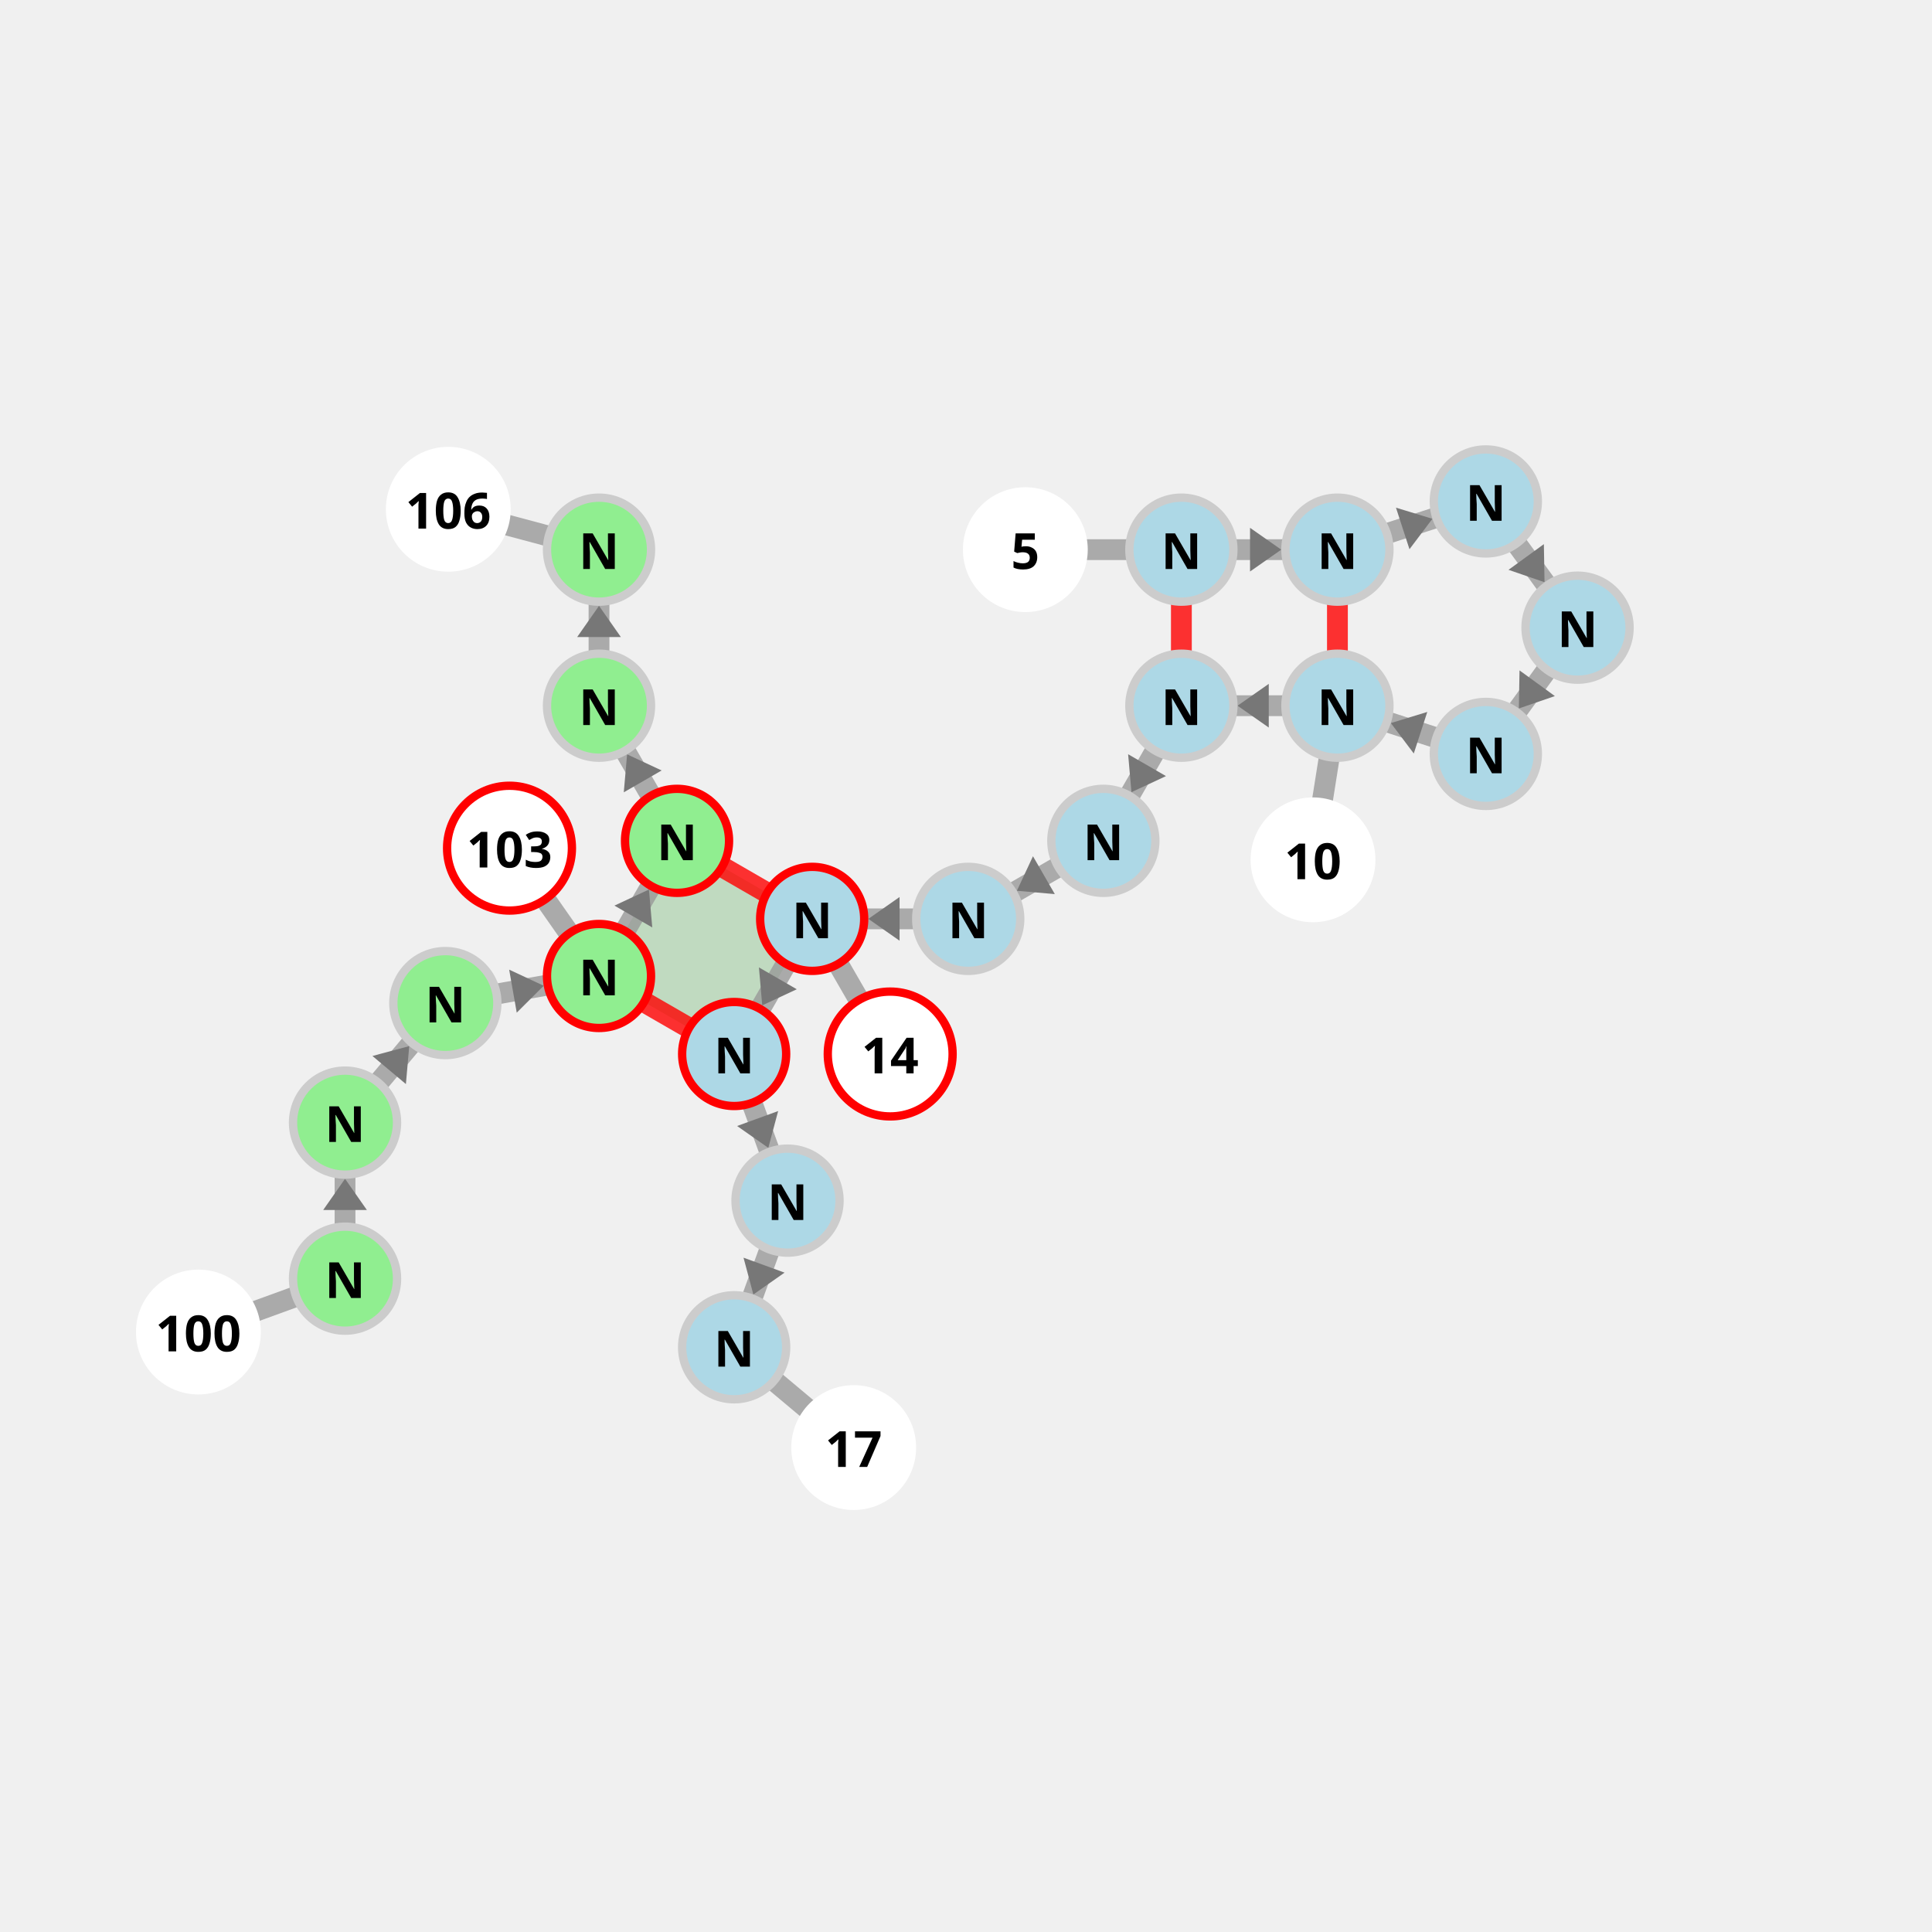
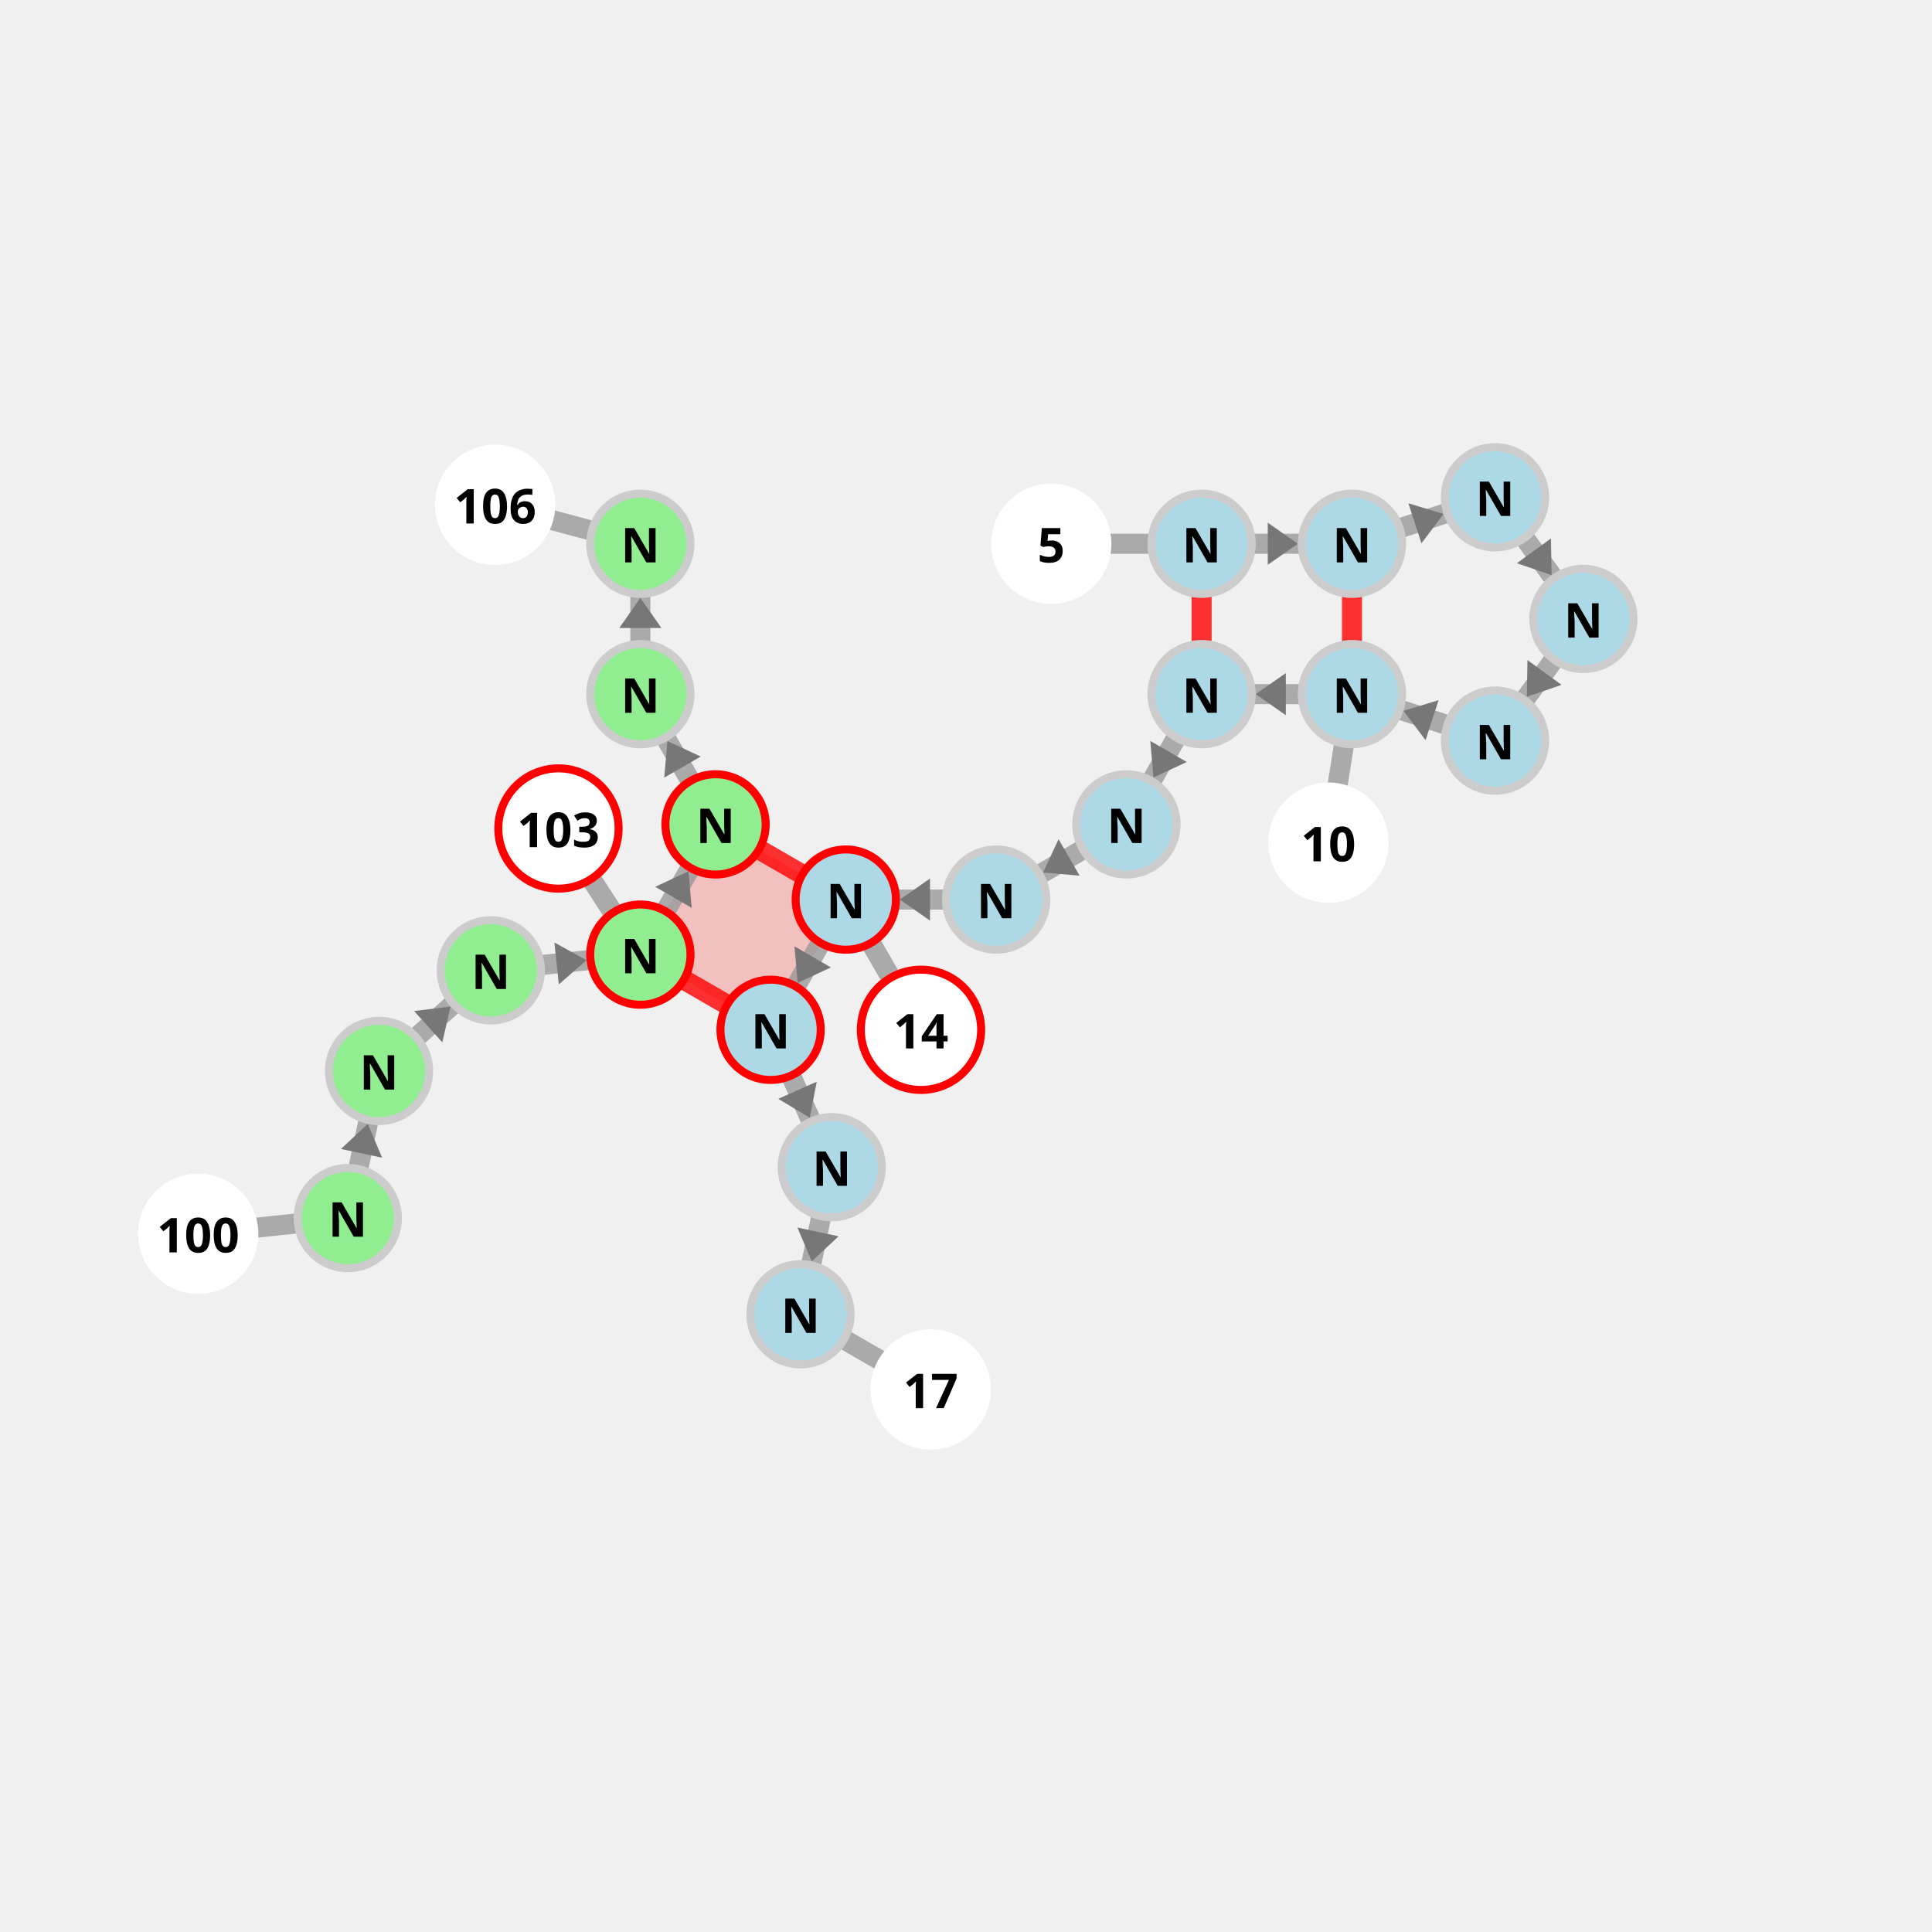
<svg xmlns="http://www.w3.org/2000/svg" viewBox="0 0 300 300">
  <style type="text/css">
 circle.fornac-node, polygon.fornac-node {
  stroke: #ccc;
  stroke-width: 0.8;
  opacity: 1;
  fill: white;
}

path.fornac-directionArrow {
  fill: #777;
  stroke: none;
  stroke-width: 0.8px;
}

g.fornac-plot {
    /* outline: 1px solid red; */
}

circle.fornac-node[base_type="a"] {
  fill: #dbdb8d;
}

circle.fornac-node[base_type="c"] {
  fill: #98df8a;
}

circle.fornac-node[base_type="g"] {
  fill: #ff9896;
}

circle.fornac-node[base_type="u"], circle.fornac-node[base_type="t"] {
  fill: #aec7e8;
}

.fornac-node &gt; text {
     pointer-events: none;
 }

circle.fornac-node[node_type="label"] {
    stroke: transparent;
    stroke-width: 0;
    fill: white;
    display: inline;
}

circle.fornac-node[node_type="protein"] {
    fill: gray;
    fill-opacity: 0.5;
    stroke-width: 4;
}

.fornac-selectedNode &gt; circle.fornac-node {
    stroke: red;
}

text.fornac-nodeLabel {
    font-weight: bold;
    font-family: Tahoma, Geneva, sans-serif;
    font-size: 0.4em;
    color: rgb(100,100,100);
    text-anchor: middle;
    alignment-baseline: middle;
    dominant-baseline: central;
    pointer-events: none;
    -webkit-touch-callout: none;
    -webkit-user-select: none;
    -khtml-user-select: none;
    -moz-user-select: none;
    -ms-user-select: none;
    user-select: none;
}

line.fornac-link {
  stroke: #999;
  stroke-opacity: 0.8;
  stroke-width: 2;
}

line.fornac-link[link_type="pseudoknot"] {
    stroke: red;
}

line.fornac-link[link_type="basepair"] {
  stroke: red;
}

line.fornac-link[link_type="intermolecule"] {
  stroke: blue;
}

line.fornac-link[link_type="chain_chain"] {
  stroke-dasharray: 3,3;
}

line.fornac-link[link_type="fake"] {
  stroke: green;
}

text.fornac-plotLabel {
    font-family: Tahoma, Geneva, sans-serif;
    font-weight: bolder;
    font-size: 1.2em;
    fill: rgba(200, 200, 200, 0.5);
    text-anchor: middle;
    alignment-baseline: central;
}

.fornac-transparent {
    fill: transparent;
    stroke-width: 0;
    stroke-opacity: 0;
    opacity: 0;
    visibility: hidden;
    pointer-events: none;
}

.fornac-dragLine {
  stroke: #999;
  stroke-width: 2;
  pointer-events: none;
}

.fornac-mouseEventHelper &gt; .extent {
  fill-opacity: .1;
  stroke: #fff;
  shape-rendering: crispEdges;
}

.d3-context-menu {
	position: absolute;
	display: none;
	background-color: #f2f2f2;
	border-radius: 4px;

	font-family: Arial, sans-serif;
	font-size: 14px;
	min-width: 150px;
	border: 1px solid #d4d4d4;

	z-index:1200;
}

.d3-context-menu ul {
	list-style-type: none;
	margin: 4px 0px;
	padding: 0px;
	cursor: default;
}

.d3-context-menu ul li {
	padding: 4px 16px;

	-webkit-touch-callout: none; /* iOS Safari */
	-webkit-user-select: none;   /* Chrome/Safari/Opera */
	-khtml-user-select: none;    /* Konqueror */
	-moz-user-select: none;      /* Firefox */
	-ms-user-select: none;       /* Internet Explorer/Edge */
	user-select: none;
}

.d3-context-menu ul li:hover {
	background-color: #4677f8;
	color: #fefefe;
}

.d3-context-menu-selected {
	background-color: #4677f8;
	color: #fefefe;
}

/*
	Header
*/

.d3-context-menu ul li.is-header
.d3-context-menu ul li.is-header:hover {
	background-color: #f2f2f2;
	color: #444;
	font-weight: bold;
	font-style: italic;
}

/*
	Disabled
*/

.d3-context-menu ul li.is-disabled
.d3-context-menu ul li.is-disabled:hover {
	background-color: #f2f2f2;
	color: #888;
	cursor: not-allowed;
}

/*
	Divider
*/

.d3-context-menu ul li.is-divider {
	padding: 0px 0px;
}

.d3-context-menu ul li.is-divider:hover {
	background-color: #f2f2f2;
}

.d3-context-menu ul hr {
	border: 0;
    height: 0;
    border-top: 1px solid rgba(0, 0, 0, 0.1);
    border-bottom: 1px solid rgba(255, 255, 255, 0.3);
}

/*# sourceMappingURL=fornac.css.map*/ 
</style>
-   <g class="fornac-plot" transform="translate(21.90713,-76.18627)scale(1.615371,1.615371)">
-     <polyline points="64.51,135.49 57.01,148.481 44.019,140.981 51.519,127.99 " style="fill:green;opacity:0.2" />
+   <g class="fornac-plot" transform="translate(30.90646,-71.24271)scale(1.556775,1.556775)">
+     <polyline points="64.51,135.49 57.01,148.481 44.019,140.981 51.519,127.99 " style="fill:red;opacity:0.2" />
    <g class="fornac-links">
      <line class="link fornac-link" x1="100" y1="100" x2="100" y2="115" link_type="basepair" pointer-events="all" />
      <line class="link fornac-link" x1="115" y1="100" x2="115" y2="115" link_type="basepair" pointer-events="all" />
      <line class="link fornac-link" x1="100" y1="100" x2="115" y2="100" link_type="backbone" pointer-events="all" />
      <line class="link fornac-link" x1="115" y1="100" x2="129.266" y2="95.365" link_type="backbone" pointer-events="all" />
      <line class="link fornac-link" x1="129.266" y1="95.365" x2="138.083" y2="107.5" link_type="backbone" pointer-events="all" />
      <line class="link fornac-link" x1="138.083" y1="107.5" x2="129.266" y2="119.635" link_type="backbone" pointer-events="all" />
      <line class="link fornac-link" x1="129.266" y1="119.635" x2="115" y2="115" link_type="backbone" pointer-events="all" />
      <line class="link fornac-link" x1="115" y1="115" x2="100" y2="115" link_type="backbone" pointer-events="all" />
      <line class="link fornac-link" x1="100" y1="115" x2="92.5" y2="127.99" link_type="backbone" pointer-events="all" />
      <line class="link fornac-link" x1="92.5" y1="127.99" x2="79.51" y2="135.49" link_type="backbone" pointer-events="all" />
      <line class="link fornac-link" x1="64.51" y1="135.49" x2="51.519" y2="127.99" link_type="basepair" pointer-events="all" />
      <line class="link fornac-link" x1="79.51" y1="135.49" x2="64.51" y2="135.49" link_type="backbone" pointer-events="all" />
      <line class="link fornac-link" x1="57.01" y1="148.481" x2="44.019" y2="140.981" link_type="basepair" pointer-events="all" />
      <line class="link fornac-link" x1="64.51" y1="135.49" x2="57.01" y2="148.481" link_type="backbone" pointer-events="all" />
-       <line class="link fornac-link" x1="57.01" y1="148.481" x2="62.14" y2="162.576" link_type="backbone" pointer-events="all" />
-       <line class="link fornac-link" x1="62.14" y1="162.576" x2="57.01" y2="176.672" link_type="backbone" pointer-events="all" />
-       <line class="link fornac-link" x1="19.605" y1="170.076" x2="19.605" y2="155.076" link_type="backbone" pointer-events="all" />
-       <line class="link fornac-link" x1="19.605" y1="155.076" x2="29.247" y2="143.585" link_type="backbone" pointer-events="all" />
-       <line class="link fornac-link" x1="29.247" y1="143.585" x2="44.019" y2="140.981" link_type="backbone" pointer-events="all" />
+       <line class="link fornac-link" x1="57.01" y1="148.481" x2="63.111" y2="162.184" link_type="backbone" pointer-events="all" />
+       <line class="link fornac-link" x1="63.111" y1="162.184" x2="59.992" y2="176.856" link_type="backbone" pointer-events="all" />
+       <line class="link fornac-link" x1="14.836" y1="167.258" x2="17.954" y2="152.586" link_type="backbone" pointer-events="all" />
+       <line class="link fornac-link" x1="17.954" y1="152.586" x2="29.101" y2="142.549" link_type="backbone" pointer-events="all" />
+       <line class="link fornac-link" x1="29.101" y1="142.549" x2="44.019" y2="140.981" link_type="backbone" pointer-events="all" />
      <line class="link fornac-link" x1="44.019" y1="140.981" x2="51.519" y2="127.99" link_type="backbone" pointer-events="all" />
      <line class="link fornac-link" x1="51.519" y1="127.99" x2="44.019" y2="115" link_type="backbone" pointer-events="all" />
      <line class="link fornac-link" x1="44.019" y1="115" x2="44.019" y2="100" link_type="backbone" pointer-events="all" />
      <line class="link fornac-link" x1="100" y1="100" x2="85" y2="100" link_type="label_link" pointer-events="all" />
      <line class="link fornac-link" x1="115" y1="100" x2="112.653" y2="85.185" link_type="label_link" pointer-events="all" style="display:none" />
      <line class="link fornac-link" x1="129.266" y1="95.365" x2="133.901" y2="81.099" link_type="label_link" pointer-events="all" style="display:none" />
      <line class="link fornac-link" x1="138.083" y1="107.5" x2="153.083" y2="107.5" link_type="label_link" pointer-events="all" style="display:none" />
      <line class="link fornac-link" x1="129.266" y1="119.635" x2="133.901" y2="133.901" link_type="label_link" pointer-events="all" style="display:none" />
      <line class="link fornac-link" x1="115" y1="115" x2="112.653" y2="129.815" link_type="label_link" pointer-events="all" />
      <line class="link fornac-link" x1="100" y1="115" x2="107.5" y2="127.99" link_type="label_link" pointer-events="all" style="display:none" />
      <line class="link fornac-link" x1="92.5" y1="127.99" x2="103.107" y2="138.597" link_type="label_link" pointer-events="all" style="display:none" />
      <line class="link fornac-link" x1="79.51" y1="135.49" x2="83.392" y2="149.979" link_type="label_link" pointer-events="all" style="display:none" />
      <line class="link fornac-link" x1="64.51" y1="135.49" x2="72.01" y2="148.481" link_type="label_link" pointer-events="all" />
-       <line class="link fornac-link" x1="57.01" y1="148.481" x2="71.953" y2="149.788" link_type="label_link" pointer-events="all" style="display:none" />
-       <line class="link fornac-link" x1="62.14" y1="162.576" x2="77.14" y2="162.576" link_type="label_link" pointer-events="all" style="display:none" />
-       <line class="link fornac-link" x1="57.01" y1="176.672" x2="68.5" y2="186.313" link_type="label_link" pointer-events="all" />
-       <line class="link fornac-link" x1="44.019" y1="184.172" x2="46.624" y2="198.944" link_type="label_link" pointer-events="all" style="display:none" />
-       <line class="link fornac-link" x1="29.247" y1="181.567" x2="21.747" y2="194.557" link_type="label_link" pointer-events="all" style="display:none" />
-       <line class="link fornac-link" x1="19.605" y1="170.076" x2="5.51" y2="175.206" link_type="label_link" pointer-events="all" />
-       <line class="link fornac-link" x1="19.605" y1="155.076" x2="5.51" y2="149.946" link_type="label_link" pointer-events="all" style="display:none" />
-       <line class="link fornac-link" x1="29.247" y1="143.585" x2="21.747" y2="130.595" link_type="label_link" pointer-events="all" style="display:none" />
-       <line class="link fornac-link" x1="44.019" y1="140.981" x2="35.416" y2="128.693" link_type="label_link" pointer-events="all" />
+       <line class="link fornac-link" x1="57.01" y1="148.481" x2="71.989" y2="149.266" link_type="label_link" pointer-events="all" style="display:none" />
+       <line class="link fornac-link" x1="63.111" y1="162.184" x2="78.028" y2="160.616" link_type="label_link" pointer-events="all" style="display:none" />
+       <line class="link fornac-link" x1="59.992" y1="176.856" x2="72.982" y2="184.356" link_type="label_link" pointer-events="all" />
+       <line class="link fornac-link" x1="48.845" y1="186.893" x2="54.946" y2="200.596" link_type="label_link" pointer-events="all" style="display:none" />
+       <line class="link fornac-link" x1="33.927" y1="188.461" x2="30.808" y2="203.133" link_type="label_link" pointer-events="all" style="display:none" />
+       <line class="link fornac-link" x1="20.937" y1="180.961" x2="9.789" y2="190.998" link_type="label_link" pointer-events="all" style="display:none" />
+       <line class="link fornac-link" x1="14.836" y1="167.258" x2="-0.082" y2="168.826" link_type="label_link" pointer-events="all" />
+       <line class="link fornac-link" x1="17.954" y1="152.586" x2="4.964" y2="145.086" link_type="label_link" pointer-events="all" style="display:none" />
+       <line class="link fornac-link" x1="29.101" y1="142.549" x2="23" y2="128.846" link_type="label_link" pointer-events="all" style="display:none" />
+       <line class="link fornac-link" x1="44.019" y1="140.981" x2="35.85" y2="128.401" link_type="label_link" pointer-events="all" />
      <line class="link fornac-link" x1="51.519" y1="127.99" x2="36.519" y2="127.99" link_type="label_link" pointer-events="all" style="display:none" />
      <line class="link fornac-link" x1="44.019" y1="115" x2="29.53" y2="118.882" link_type="label_link" pointer-events="all" style="display:none" />
      <line class="link fornac-link" x1="44.019" y1="100" x2="29.53" y2="96.118" link_type="label_link" pointer-events="all" />
    </g>
    <g class="fornac-nodes">
-       <g class="gnode" struct_name="empty" transform="translate(100,100)" num="n1" rnum="n22">
+       <g class="gnode" struct_name="empty" transform="translate(100,100)" num="n1" rnum="n23">
        <path class="fornac-directionArrow" node_num="1" />
        <circle class="fornac-node" node_type="nucleotide" node_num="1" r="5" style="fill: lightblue;" />
        <text class="fornac-nodeLabel" label_type="nucleotide">N</text>
      </g>
-       <g class="gnode" struct_name="empty" transform="translate(115,100)" num="n2" rnum="n21">
+       <g class="gnode" struct_name="empty" transform="translate(115,100)" num="n2" rnum="n22">
        <path class="fornac-directionArrow" node_num="2" d="M-8.4,-2.1L-5.4,0L-8.4,2.1" />
        <circle class="fornac-node" node_type="nucleotide" node_num="2" r="5" style="fill: lightblue;" />
        <text class="fornac-nodeLabel" label_type="nucleotide">N</text>
      </g>
-       <g class="gnode" struct_name="empty" transform="translate(129.2658,95.36475)" num="n3" rnum="n20">
+       <g class="gnode" struct_name="empty" transform="translate(129.2658,95.36475)" num="n3" rnum="n21">
        <path class="fornac-directionArrow" node_num="3" d="M-8.638,0.599L-5.136,1.669L-7.34,4.593" />
        <circle class="fornac-node" node_type="nucleotide" node_num="3" r="5" style="fill: lightblue;" />
        <text class="fornac-nodeLabel" label_type="nucleotide">N</text>
      </g>
-       <g class="gnode" struct_name="empty" transform="translate(138.0826,107.5)" num="n4" rnum="n19">
+       <g class="gnode" struct_name="empty" transform="translate(138.0826,107.5)" num="n4" rnum="n20">
        <path class="fornac-directionArrow" node_num="4" d="M-3.238,-8.03L-3.174,-4.369L-6.636,-5.561" />
        <circle class="fornac-node" node_type="nucleotide" node_num="4" r="5" style="fill: lightblue;" />
        <text class="fornac-nodeLabel" label_type="nucleotide">N</text>
      </g>
-       <g class="gnode" struct_name="empty" transform="translate(129.2658,119.6353)" num="n5" rnum="n18">
+       <g class="gnode" struct_name="empty" transform="translate(129.2658,119.6353)" num="n5" rnum="n19">
        <path class="fornac-directionArrow" node_num="5" d="M6.636,-5.561L3.174,-4.369L3.238,-8.03" />
        <circle class="fornac-node" node_type="nucleotide" node_num="5" r="5" style="fill: lightblue;" />
        <text class="fornac-nodeLabel" label_type="nucleotide">N</text>
      </g>
-       <g class="gnode" struct_name="empty" transform="translate(115,115)" num="n6" rnum="n17">
+       <g class="gnode" struct_name="empty" transform="translate(115,115)" num="n6" rnum="n18">
        <path class="fornac-directionArrow" node_num="6" d="M7.34,4.593L5.136,1.669L8.638,0.599" />
        <circle class="fornac-node" node_type="nucleotide" node_num="6" r="5" style="fill: lightblue;" />
        <text class="fornac-nodeLabel" label_type="nucleotide">N</text>
      </g>
-       <g class="gnode" struct_name="empty" transform="translate(100,115)" num="n7" rnum="n16">
+       <g class="gnode" struct_name="empty" transform="translate(100,115)" num="n7" rnum="n17">
        <path class="fornac-directionArrow" node_num="7" d="M8.4,2.1L5.4,0L8.4,-2.1" />
        <circle class="fornac-node" node_type="nucleotide" node_num="7" r="5" style="fill: lightblue;" />
        <text class="fornac-nodeLabel" label_type="nucleotide">N</text>
      </g>
-       <g class="gnode" struct_name="empty" transform="translate(92.5,127.9904)" num="n8" rnum="n15">
+       <g class="gnode" struct_name="empty" transform="translate(92.5,127.9904)" num="n8" rnum="n16">
        <path class="fornac-directionArrow" node_num="8" d="M6.019,-6.225L2.7,-4.677L2.381,-8.325" />
        <circle class="fornac-node" node_type="nucleotide" node_num="8" r="5" style="fill: lightblue;" />
        <text class="fornac-nodeLabel" label_type="nucleotide">N</text>
      </g>
-       <g class="gnode" struct_name="empty" transform="translate(79.50962,135.4904)" num="n9" rnum="n14">
+       <g class="gnode" struct_name="empty" transform="translate(79.50962,135.4904)" num="n9" rnum="n15">
        <path class="fornac-directionArrow" node_num="9" d="M8.325,-2.381L4.677,-2.7L6.225,-6.019" />
        <circle class="fornac-node" node_type="nucleotide" node_num="9" r="5" style="fill: lightblue;" />
        <text class="fornac-nodeLabel" label_type="nucleotide">N</text>
      </g>
-       <g class="gnode" struct_name="empty" transform="translate(64.50962,135.4904)" num="n10" rnum="n13">
+       <g class="gnode" struct_name="empty" transform="translate(64.50962,135.4904)" num="n10" rnum="n14">
        <path class="fornac-directionArrow" node_num="10" d="M8.4,2.1L5.4,-1.0231815394945444e-14L8.4,-2.1" />
        <circle class="fornac-node" node_type="nucleotide" node_num="10" r="5" style="fill: lightblue;stroke: red;" />
        <text class="fornac-nodeLabel" label_type="nucleotide">N</text>
      </g>
-       <g class="gnode" struct_name="empty" transform="translate(57.00962,148.4808)" num="n11" rnum="n12">
+       <g class="gnode" struct_name="empty" transform="translate(57.00962,148.4808)" num="n11" rnum="n13">
        <path class="fornac-directionArrow" node_num="11" d="M6.019,-6.225L2.7,-4.677L2.381,-8.325" />
        <circle class="fornac-node" node_type="nucleotide" node_num="11" r="5" style="fill: lightblue;stroke: red;" />
        <text class="fornac-nodeLabel" label_type="nucleotide">N</text>
      </g>
-       <g class="gnode" struct_name="empty" transform="translate(62.13992,162.5762)" num="n12" rnum="n11">
-         <path class="fornac-directionArrow" node_num="12" d="M-0.9,-8.612L-1.847,-5.074L-4.846,-7.175" />
+       <g class="gnode" struct_name="empty" transform="translate(63.11067,162.1839)" num="n12" rnum="n12">
+         <path class="fornac-directionArrow" node_num="12" d="M-1.498,-8.528L-2.196,-4.933L-5.335,-6.82" />
        <circle class="fornac-node" node_type="nucleotide" node_num="12" r="5" style="fill: lightblue;" />
        <text class="fornac-nodeLabel" label_type="nucleotide">N</text>
      </g>
-       <g class="gnode" struct_name="empty" transform="translate(57.00962,176.6715)" num="n13" rnum="n10">
-         <path class="fornac-directionArrow" node_num="13" d="M4.846,-7.175L1.847,-5.074L0.9,-8.612" />
+       <g class="gnode" struct_name="empty" transform="translate(59.99199,176.8562)" num="n13" rnum="n11">
+         <path class="fornac-directionArrow" node_num="13" d="M3.801,-7.78L1.123,-5.282L-0.308,-8.653" />
        <circle class="fornac-node" node_type="nucleotide" node_num="13" r="5" style="fill: lightblue;" />
        <text class="fornac-nodeLabel" label_type="nucleotide">N</text>
      </g>
-       <g class="gnode" struct_name="empty" transform="translate(44.01924,184.1715)" num="n14" rnum="n9">
-         <text class="fornac-nodeLabel" label_type="middle" />
-       </g>
-       <g class="gnode" struct_name="empty" transform="translate(29.24712,181.5668)" num="n15" rnum="n8">
-         <text class="fornac-nodeLabel" label_type="middle" />
-       </g>
-       <g class="gnode" struct_name="empty" transform="translate(19.60531,170.0762)" num="n16" rnum="n7">
-         <path class="fornac-directionArrow" node_num="16" />
-         <circle class="fornac-node" node_type="nucleotide" node_num="16" r="5" style="fill: lightgreen;" />
-         <text class="fornac-nodeLabel" label_type="nucleotide">N</text>
-       </g>
-       <g class="gnode" struct_name="empty" transform="translate(19.60531,155.0762)" num="n17" rnum="n6">
-         <path class="fornac-directionArrow" node_num="17" d="M-2.1,8.4L6.394884621840902e-15,5.4L2.1,8.4" />
+       <g class="gnode" struct_name="empty" transform="translate(14.83556,167.2579)" num="n17" rnum="n7">
        <circle class="fornac-node" node_type="nucleotide" node_num="17" r="5" style="fill: lightgreen;" />
        <text class="fornac-nodeLabel" label_type="nucleotide">N</text>
      </g>
-       <g class="gnode" struct_name="empty" transform="translate(29.24712,143.5855)" num="n18" rnum="n5">
-         <path class="fornac-directionArrow" node_num="18" d="M-7.008,5.085L-3.471,4.137L-3.791,7.785" />
+       <g class="gnode" struct_name="empty" transform="translate(17.95424,152.5856)" num="n18" rnum="n6">
+         <path class="fornac-directionArrow" node_num="18" d="M-3.801,7.78L-1.123,5.282L0.308,8.653" />
        <circle class="fornac-node" node_type="nucleotide" node_num="18" r="5" style="fill: lightgreen;" />
        <text class="fornac-nodeLabel" label_type="nucleotide">N</text>
      </g>
-       <g class="gnode" struct_name="empty" transform="translate(44.01924,140.9808)" num="n19" rnum="n4">
-         <path class="fornac-directionArrow" node_num="19" d="M-8.637,-0.609L-5.318,0.938L-7.908,3.527" />
-         <circle class="fornac-node" node_type="nucleotide" node_num="19" r="5" style="fill: lightgreen;stroke: red;" />
-         <text class="fornac-nodeLabel" label_type="nucleotide">N</text>
-       </g>
-       <g class="gnode" struct_name="empty" transform="translate(51.51924,127.9904)" num="n20" rnum="n3">
-         <path class="fornac-directionArrow" node_num="20" d="M-6.019,6.225L-2.7,4.677L-2.381,8.325" />
+       <g class="gnode" struct_name="empty" transform="translate(29.10141,142.5487)" num="n19" rnum="n5">
+         <path class="fornac-directionArrow" node_num="19" d="M-7.648,4.06L-4.013,3.613L-4.837,7.181" />
+         <circle class="fornac-node" node_type="nucleotide" node_num="19" r="5" style="fill: lightgreen;" />
+         <text class="fornac-nodeLabel" label_type="nucleotide">N</text>
+       </g>
+       <g class="gnode" struct_name="empty" transform="translate(44.01924,140.9808)" num="n20" rnum="n4">
+         <path class="fornac-directionArrow" node_num="20" d="M-8.573,-1.21L-5.37,0.564L-8.134,2.967" />
        <circle class="fornac-node" node_type="nucleotide" node_num="20" r="5" style="fill: lightgreen;stroke: red;" />
        <text class="fornac-nodeLabel" label_type="nucleotide">N</text>
      </g>
-       <g class="gnode" struct_name="empty" transform="translate(44.01924,115)" num="n21" rnum="n2">
-         <path class="fornac-directionArrow" node_num="21" d="M2.381,8.325L2.7,4.677L6.019,6.225" />
-         <circle class="fornac-node" node_type="nucleotide" node_num="21" r="5" style="fill: lightgreen;" />
-         <text class="fornac-nodeLabel" label_type="nucleotide">N</text>
-       </g>
-       <g class="gnode" struct_name="empty" transform="translate(44.01924,100)" num="n22" rnum="n1">
-         <path class="fornac-directionArrow" node_num="22" d="M-2.1,8.4L1.0231815394945444e-14,5.4L2.1,8.4" />
+       <g class="gnode" struct_name="empty" transform="translate(51.51924,127.9904)" num="n21" rnum="n3">
+         <path class="fornac-directionArrow" node_num="21" d="M-6.019,6.225L-2.7,4.677L-2.381,8.325" />
+         <circle class="fornac-node" node_type="nucleotide" node_num="21" r="5" style="fill: lightgreen;stroke: red;" />
+         <text class="fornac-nodeLabel" label_type="nucleotide">N</text>
+       </g>
+       <g class="gnode" struct_name="empty" transform="translate(44.01924,115)" num="n22" rnum="n2">
+         <path class="fornac-directionArrow" node_num="22" d="M2.381,8.325L2.7,4.677L6.019,6.225" />
        <circle class="fornac-node" node_type="nucleotide" node_num="22" r="5" style="fill: lightgreen;" />
        <text class="fornac-nodeLabel" label_type="nucleotide">N</text>
      </g>
-       <g class="gnode" struct_name="empty" transform="translate(85,100)" num="n-1" rnum="n24">
+       <g class="gnode" struct_name="empty" transform="translate(44.01924,100)" num="n23" rnum="n1">
+         <path class="fornac-directionArrow" node_num="23" d="M-2.1,8.4L1.0231815394945444e-14,5.4L2.1,8.4" />
+         <circle class="fornac-node" node_type="nucleotide" node_num="23" r="5" style="fill: lightgreen;" />
+         <text class="fornac-nodeLabel" label_type="nucleotide">N</text>
+       </g>
+       <g class="gnode" struct_name="empty" transform="translate(85,100)" num="n-1" rnum="n25">
        <circle class="fornac-node" r="6" node_type="label" node_num="-1" />
        <text class="fornac-nodeLabel" label_type="label">5</text>
      </g>
-       <g class="gnode" struct_name="empty" transform="translate(112.6535,85.18467)" num="n-1" rnum="n24" style="display:none">
-         <circle class="fornac-node" r="6" node_type="label" node_num="-1" />
-         <text class="fornac-nodeLabel" label_type="label">0</text>
-       </g>
-       <g class="gnode" struct_name="empty" transform="translate(133.9011,81.0989)" num="n-1" rnum="n24" style="display:none">
-         <circle class="fornac-node" r="6" node_type="label" node_num="-1" />
-         <text class="fornac-nodeLabel" label_type="label">0</text>
-       </g>
-       <g class="gnode" struct_name="empty" transform="translate(153.0826,107.5)" num="n-1" rnum="n24" style="display:none">
-         <circle class="fornac-node" r="6" node_type="label" node_num="-1" />
-         <text class="fornac-nodeLabel" label_type="label">0</text>
-       </g>
-       <g class="gnode" struct_name="empty" transform="translate(133.9011,133.9011)" num="n-1" rnum="n24" style="display:none">
-         <circle class="fornac-node" r="6" node_type="label" node_num="-1" />
-         <text class="fornac-nodeLabel" label_type="label">0</text>
-       </g>
-       <g class="gnode" struct_name="empty" transform="translate(112.6535,129.8153)" num="n-1" rnum="n24">
+       <g class="gnode" struct_name="empty" transform="translate(112.6535,85.18467)" num="n-1" rnum="n25" style="display:none">
+         <circle class="fornac-node" r="6" node_type="label" node_num="-1" />
+         <text class="fornac-nodeLabel" label_type="label">0</text>
+       </g>
+       <g class="gnode" struct_name="empty" transform="translate(133.9011,81.0989)" num="n-1" rnum="n25" style="display:none">
+         <circle class="fornac-node" r="6" node_type="label" node_num="-1" />
+         <text class="fornac-nodeLabel" label_type="label">0</text>
+       </g>
+       <g class="gnode" struct_name="empty" transform="translate(153.0826,107.5)" num="n-1" rnum="n25" style="display:none">
+         <circle class="fornac-node" r="6" node_type="label" node_num="-1" />
+         <text class="fornac-nodeLabel" label_type="label">0</text>
+       </g>
+       <g class="gnode" struct_name="empty" transform="translate(133.9011,133.9011)" num="n-1" rnum="n25" style="display:none">
+         <circle class="fornac-node" r="6" node_type="label" node_num="-1" />
+         <text class="fornac-nodeLabel" label_type="label">0</text>
+       </g>
+       <g class="gnode" struct_name="empty" transform="translate(112.6535,129.8153)" num="n-1" rnum="n25">
        <circle class="fornac-node" r="6" node_type="label" node_num="-1" />
        <text class="fornac-nodeLabel" label_type="label">10</text>
      </g>
-       <g class="gnode" struct_name="empty" transform="translate(107.5,127.9904)" num="n-1" rnum="n24" style="display:none">
-         <circle class="fornac-node" r="6" node_type="label" node_num="-1" />
-         <text class="fornac-nodeLabel" label_type="label">0</text>
-       </g>
-       <g class="gnode" struct_name="empty" transform="translate(103.1066,138.597)" num="n-1" rnum="n24" style="display:none">
-         <circle class="fornac-node" r="6" node_type="label" node_num="-1" />
-         <text class="fornac-nodeLabel" label_type="label">0</text>
-       </g>
-       <g class="gnode" struct_name="empty" transform="translate(83.3919,149.9793)" num="n-1" rnum="n24" style="display:none">
-         <circle class="fornac-node" r="6" node_type="label" node_num="-1" />
-         <text class="fornac-nodeLabel" label_type="label">0</text>
-       </g>
-       <g class="gnode" struct_name="empty" transform="translate(72.00962,148.4808)" num="n-1" rnum="n24">
+       <g class="gnode" struct_name="empty" transform="translate(107.5,127.9904)" num="n-1" rnum="n25" style="display:none">
+         <circle class="fornac-node" r="6" node_type="label" node_num="-1" />
+         <text class="fornac-nodeLabel" label_type="label">0</text>
+       </g>
+       <g class="gnode" struct_name="empty" transform="translate(103.1066,138.597)" num="n-1" rnum="n25" style="display:none">
+         <circle class="fornac-node" r="6" node_type="label" node_num="-1" />
+         <text class="fornac-nodeLabel" label_type="label">0</text>
+       </g>
+       <g class="gnode" struct_name="empty" transform="translate(83.3919,149.9793)" num="n-1" rnum="n25" style="display:none">
+         <circle class="fornac-node" r="6" node_type="label" node_num="-1" />
+         <text class="fornac-nodeLabel" label_type="label">0</text>
+       </g>
+       <g class="gnode" struct_name="empty" transform="translate(72.00962,148.4808)" num="n-1" rnum="n25">
        <circle class="fornac-node" r="6" node_type="label" node_num="-1" style="stroke: red;stroke-width: 0.8;" />
        <text class="fornac-nodeLabel" label_type="label">14</text>
      </g>
-       <g class="gnode" struct_name="empty" transform="translate(71.95254,149.7881)" num="n-1" rnum="n24" style="display:none">
+       <g class="gnode" struct_name="empty" transform="translate(71.98906,149.2658)" num="n-1" rnum="n25" style="display:none">
        <circle class="fornac-node" r="6" node_type="label" node_num="-1" style="stroke: red;stroke-width: 0.8;" />
        <text class="fornac-nodeLabel" label_type="label">0</text>
      </g>
-       <g class="gnode" struct_name="empty" transform="translate(77.13992,162.5762)" num="n-1" rnum="n24" style="display:none">
-         <circle class="fornac-node" r="6" node_type="label" node_num="-1" />
-         <text class="fornac-nodeLabel" label_type="label">0</text>
-       </g>
-       <g class="gnode" struct_name="empty" transform="translate(68.50029,186.3134)" num="n-1" rnum="n24">
+       <g class="gnode" struct_name="empty" transform="translate(78.0285,160.616)" num="n-1" rnum="n25" style="display:none">
+         <circle class="fornac-node" r="6" node_type="label" node_num="-1" />
+         <text class="fornac-nodeLabel" label_type="label">0</text>
+       </g>
+       <g class="gnode" struct_name="empty" transform="translate(72.98237,184.3562)" num="n-1" rnum="n25">
        <circle class="fornac-node" r="6" node_type="label" node_num="-1" />
        <text class="fornac-nodeLabel" label_type="label">17</text>
      </g>
-       <g class="gnode" struct_name="empty" transform="translate(46.62396,198.9437)" num="n-1" rnum="n24" style="display:none">
-         <circle class="fornac-node" r="6" node_type="label" node_num="-1" />
-         <text class="fornac-nodeLabel" label_type="label">0</text>
-       </g>
-       <g class="gnode" struct_name="empty" transform="translate(21.74712,194.5572)" num="n-1" rnum="n24" style="display:none">
-         <circle class="fornac-node" r="6" node_type="label" node_num="-1" />
-         <text class="fornac-nodeLabel" label_type="label">0</text>
-       </g>
-       <g class="gnode" struct_name="empty" transform="translate(5.509918,175.2065)" num="n-1" rnum="n24">
+       <g class="gnode" struct_name="empty" transform="translate(54.94587,200.5963)" num="n-1" rnum="n25" style="display:none">
+         <circle class="fornac-node" r="6" node_type="label" node_num="-1" />
+         <text class="fornac-nodeLabel" label_type="label">0</text>
+       </g>
+       <g class="gnode" struct_name="empty" transform="translate(30.80832,203.1333)" num="n-1" rnum="n25" style="display:none">
+         <circle class="fornac-node" r="6" node_type="label" node_num="-1" />
+         <text class="fornac-nodeLabel" label_type="label">0</text>
+       </g>
+       <g class="gnode" struct_name="empty" transform="translate(9.789439,190.998)" num="n-1" rnum="n25" style="display:none">
+         <circle class="fornac-node" r="6" node_type="label" node_num="-1" />
+         <text class="fornac-nodeLabel" label_type="label">0</text>
+       </g>
+       <g class="gnode" struct_name="empty" transform="translate(-0.08226672,168.8258)" num="n-1" rnum="n25">
        <circle class="fornac-node" r="6" node_type="label" node_num="-1" />
        <text class="fornac-nodeLabel" label_type="label">100</text>
      </g>
-       <g class="gnode" struct_name="empty" transform="translate(5.509918,149.9458)" num="n-1" rnum="n24" style="display:none">
-         <circle class="fornac-node" r="6" node_type="label" node_num="-1" />
-         <text class="fornac-nodeLabel" label_type="label">0</text>
-       </g>
-       <g class="gnode" struct_name="empty" transform="translate(21.74712,130.5951)" num="n-1" rnum="n24" style="display:none">
-         <circle class="fornac-node" r="6" node_type="label" node_num="-1" />
-         <text class="fornac-nodeLabel" label_type="label">0</text>
-       </g>
-       <g class="gnode" struct_name="empty" transform="translate(35.41559,128.6935)" num="n-1" rnum="n24">
+       <g class="gnode" struct_name="empty" transform="translate(4.963856,145.0856)" num="n-1" rnum="n25" style="display:none">
+         <circle class="fornac-node" r="6" node_type="label" node_num="-1" />
+         <text class="fornac-nodeLabel" label_type="label">0</text>
+       </g>
+       <g class="gnode" struct_name="empty" transform="translate(23.00036,128.8455)" num="n-1" rnum="n25" style="display:none">
+         <circle class="fornac-node" r="6" node_type="label" node_num="-1" />
+         <text class="fornac-nodeLabel" label_type="label">0</text>
+       </g>
+       <g class="gnode" struct_name="empty" transform="translate(35.84965,128.4007)" num="n-1" rnum="n25">
        <circle class="fornac-node" r="6" node_type="label" node_num="-1" style="stroke: red;stroke-width: 0.8;" />
        <text class="fornac-nodeLabel" label_type="label">103</text>
      </g>
-       <g class="gnode" struct_name="empty" transform="translate(36.51924,127.9904)" num="n-1" rnum="n24" style="display:none">
+       <g class="gnode" struct_name="empty" transform="translate(36.51924,127.9904)" num="n-1" rnum="n25" style="display:none">
        <circle class="fornac-node" r="6" node_type="label" node_num="-1" style="stroke: red;stroke-width: 0.8;" />
        <text class="fornac-nodeLabel" label_type="label">0</text>
      </g>
-       <g class="gnode" struct_name="empty" transform="translate(29.53035,118.8823)" num="n-1" rnum="n24" style="display:none">
-         <circle class="fornac-node" r="6" node_type="label" node_num="-1" />
-         <text class="fornac-nodeLabel" label_type="label">0</text>
-       </g>
-       <g class="gnode" struct_name="empty" transform="translate(29.53035,96.11771)" num="n-1" rnum="n24">
+       <g class="gnode" struct_name="empty" transform="translate(29.53035,118.8823)" num="n-1" rnum="n25" style="display:none">
+         <circle class="fornac-node" r="6" node_type="label" node_num="-1" />
+         <text class="fornac-nodeLabel" label_type="label">0</text>
+       </g>
+       <g class="gnode" struct_name="empty" transform="translate(29.53035,96.11771)" num="n-1" rnum="n25">
        <circle class="fornac-node" r="6" node_type="label" node_num="-1" />
        <text class="fornac-nodeLabel" label_type="label">106</text>
      </g>
-       <g class="gnode" transform="translate(107.5,107.5)" num="n-1" rnum="n24">
-         <text class="fornac-nodeLabel" label_type="middle" />
-       </g>
-       <g class="gnode" transform="translate(54.26443,138.2356)" num="n-1" rnum="n24">
-         <text class="fornac-nodeLabel" label_type="middle" />
-       </g>
-       <g class="gnode" transform="translate(44.01924,100)" num="n-3" rnum="n26">
-         <text class="fornac-nodeLabel" label_type="middle" />
-       </g>
-       <g class="gnode" transform="translate(100,100)" num="n-2" rnum="n25">
-         <text class="fornac-nodeLabel" label_type="middle" />
-       </g>
-       <g class="gnode" transform="translate(72.00962,119.6202)" num="n-1" rnum="n24">
-         <text class="fornac-nodeLabel" label_type="middle" />
-       </g>
-       <g class="gnode" transform="translate(40.21139,162.5762)" num="n-1" rnum="n24">
-         <text class="fornac-nodeLabel" label_type="middle" />
-       </g>
-       <g class="gnode" transform="translate(125.3229,107.5)" num="n-1" rnum="n24">
+       <g class="gnode" transform="translate(107.5,107.5)" num="n-1" rnum="n25">
+         <text class="fornac-nodeLabel" label_type="middle" />
+       </g>
+       <g class="gnode" transform="translate(54.26443,138.2356)" num="n-1" rnum="n25">
+         <text class="fornac-nodeLabel" label_type="middle" />
+       </g>
+       <g class="gnode" transform="translate(44.01924,100)" num="n-3" rnum="n27">
+         <text class="fornac-nodeLabel" label_type="middle" />
+       </g>
+       <g class="gnode" transform="translate(100,100)" num="n-2" rnum="n26">
+         <text class="fornac-nodeLabel" label_type="middle" />
+       </g>
+       <g class="gnode" transform="translate(72.00962,119.6202)" num="n-1" rnum="n25">
+         <text class="fornac-nodeLabel" label_type="middle" />
+       </g>
+       <g class="gnode" transform="translate(38.97312,164.7209)" num="n-1" rnum="n25">
+         <text class="fornac-nodeLabel" label_type="middle" />
+       </g>
+       <g class="gnode" transform="translate(125.3229,107.5)" num="n-1" rnum="n25">
        <text class="fornac-nodeLabel" label_type="middle" />
      </g>
    </g>
  </g>
</svg>
